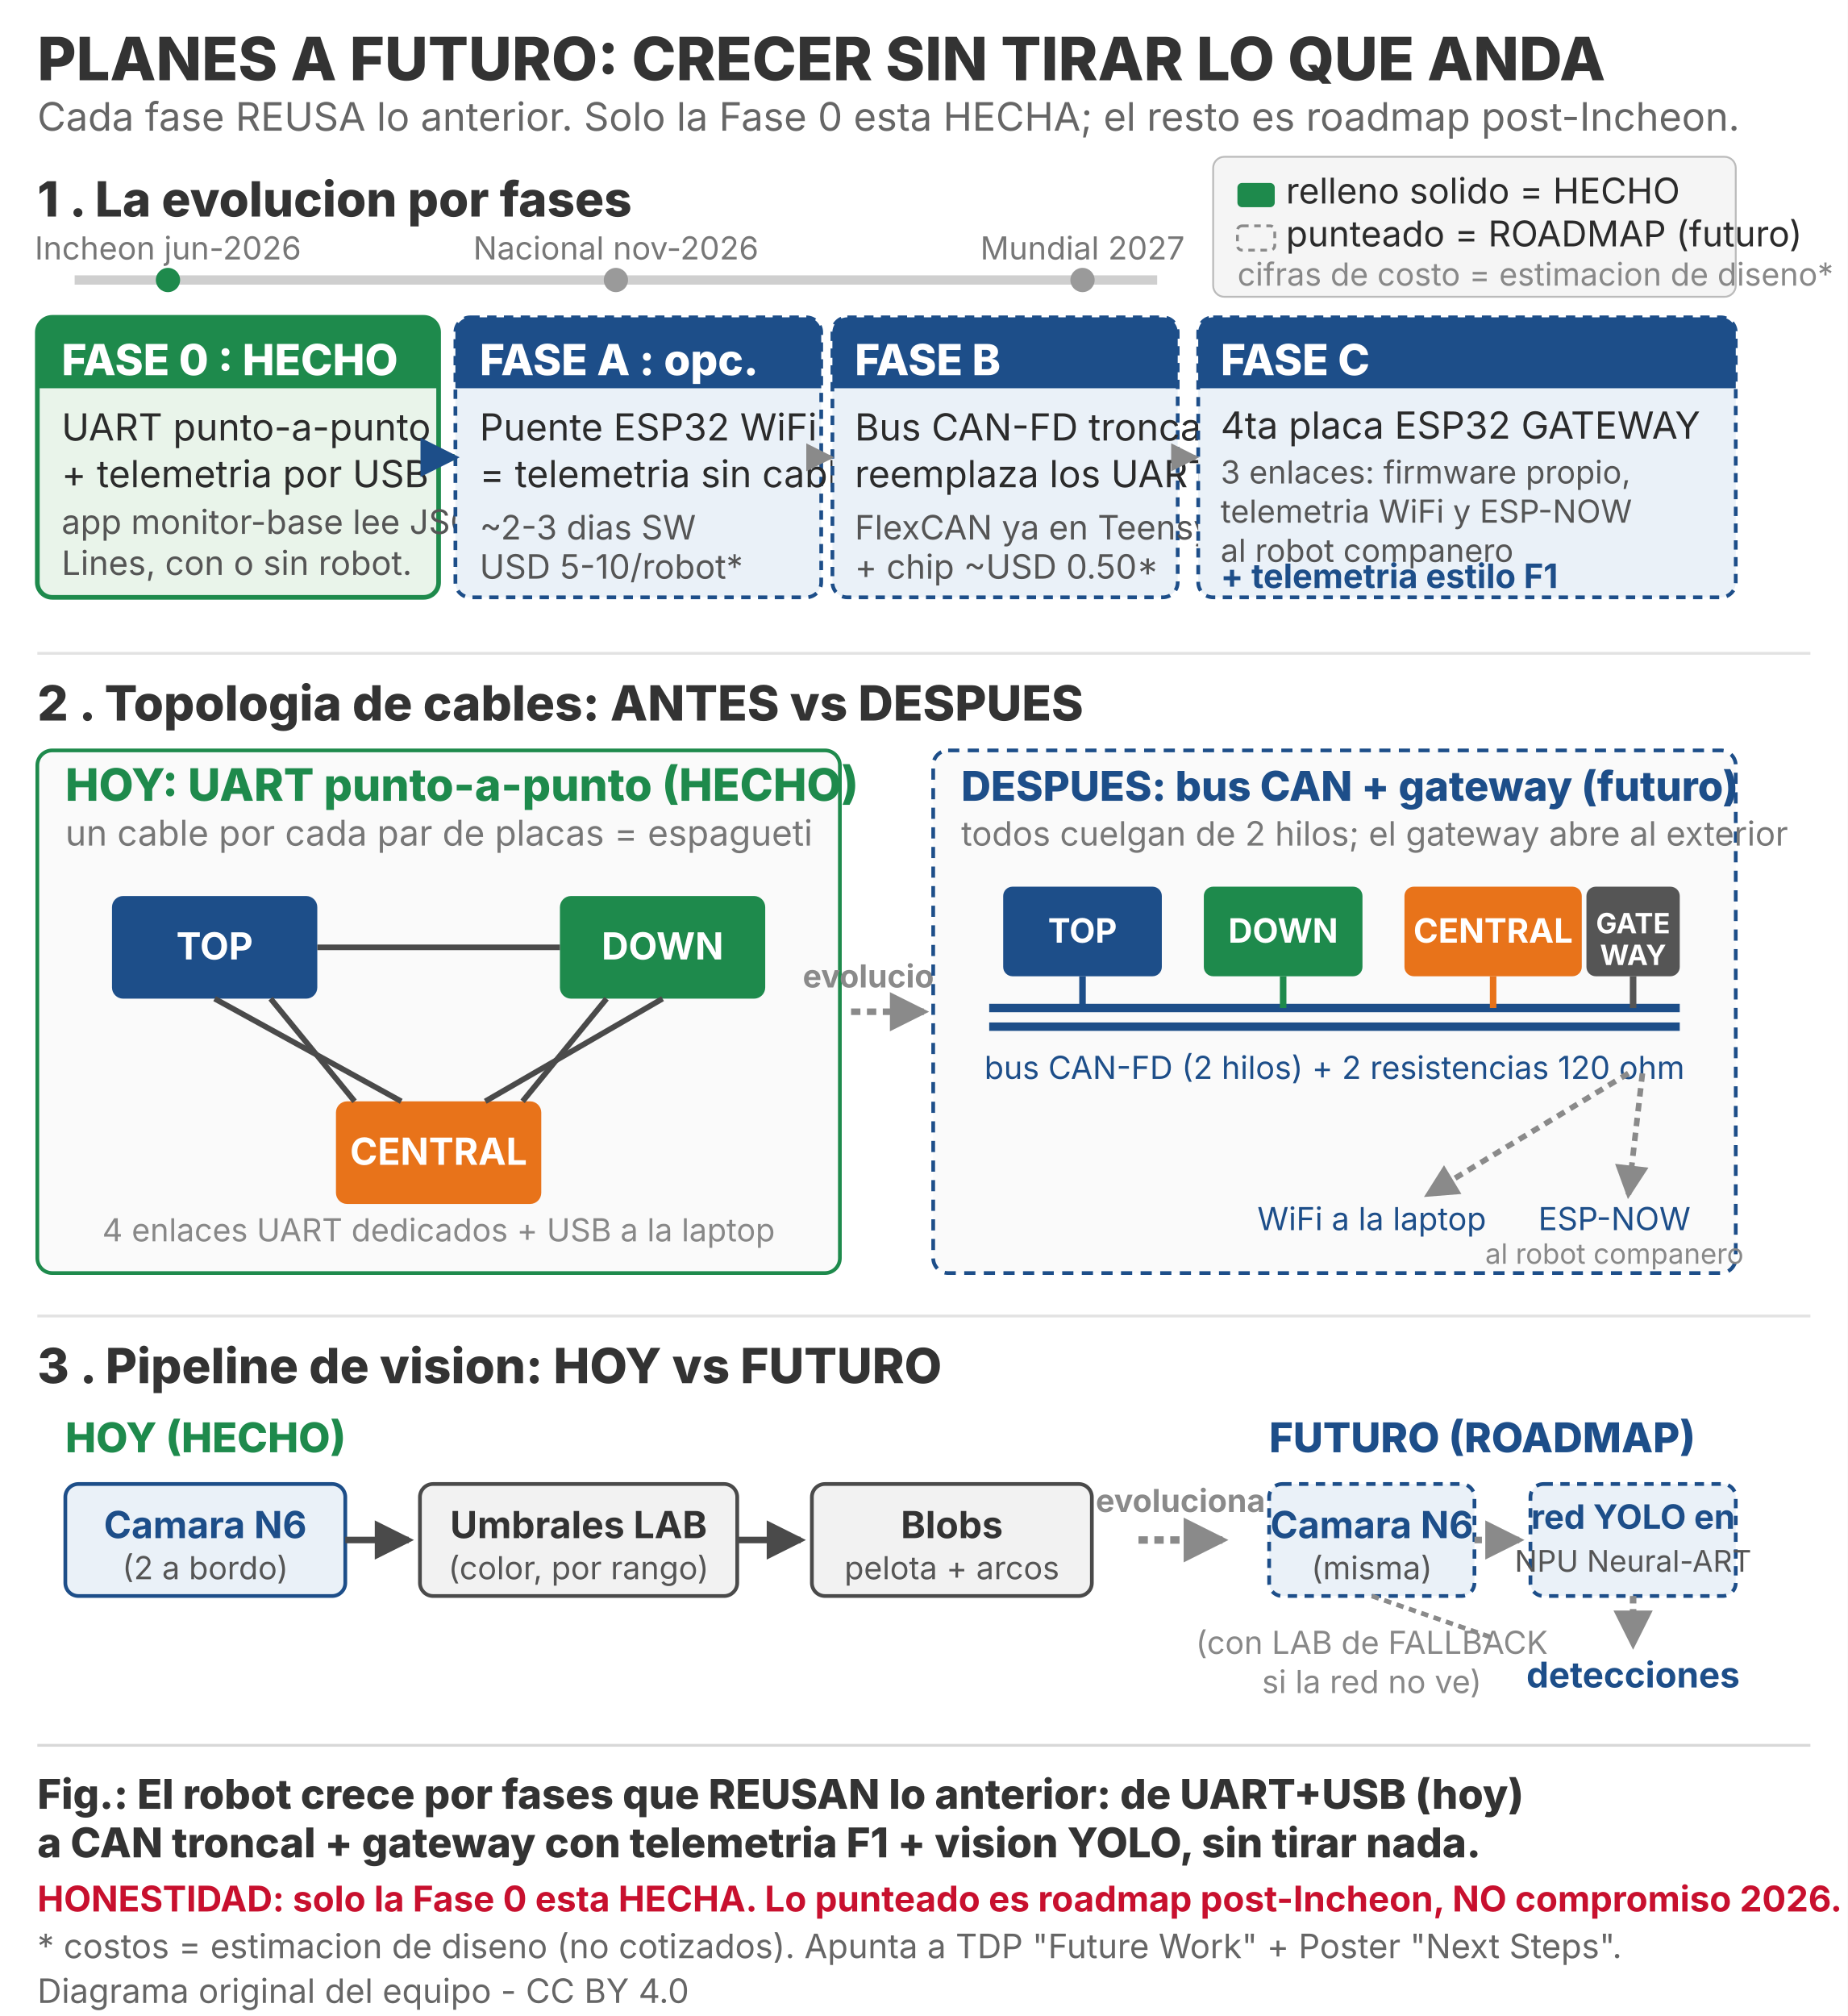
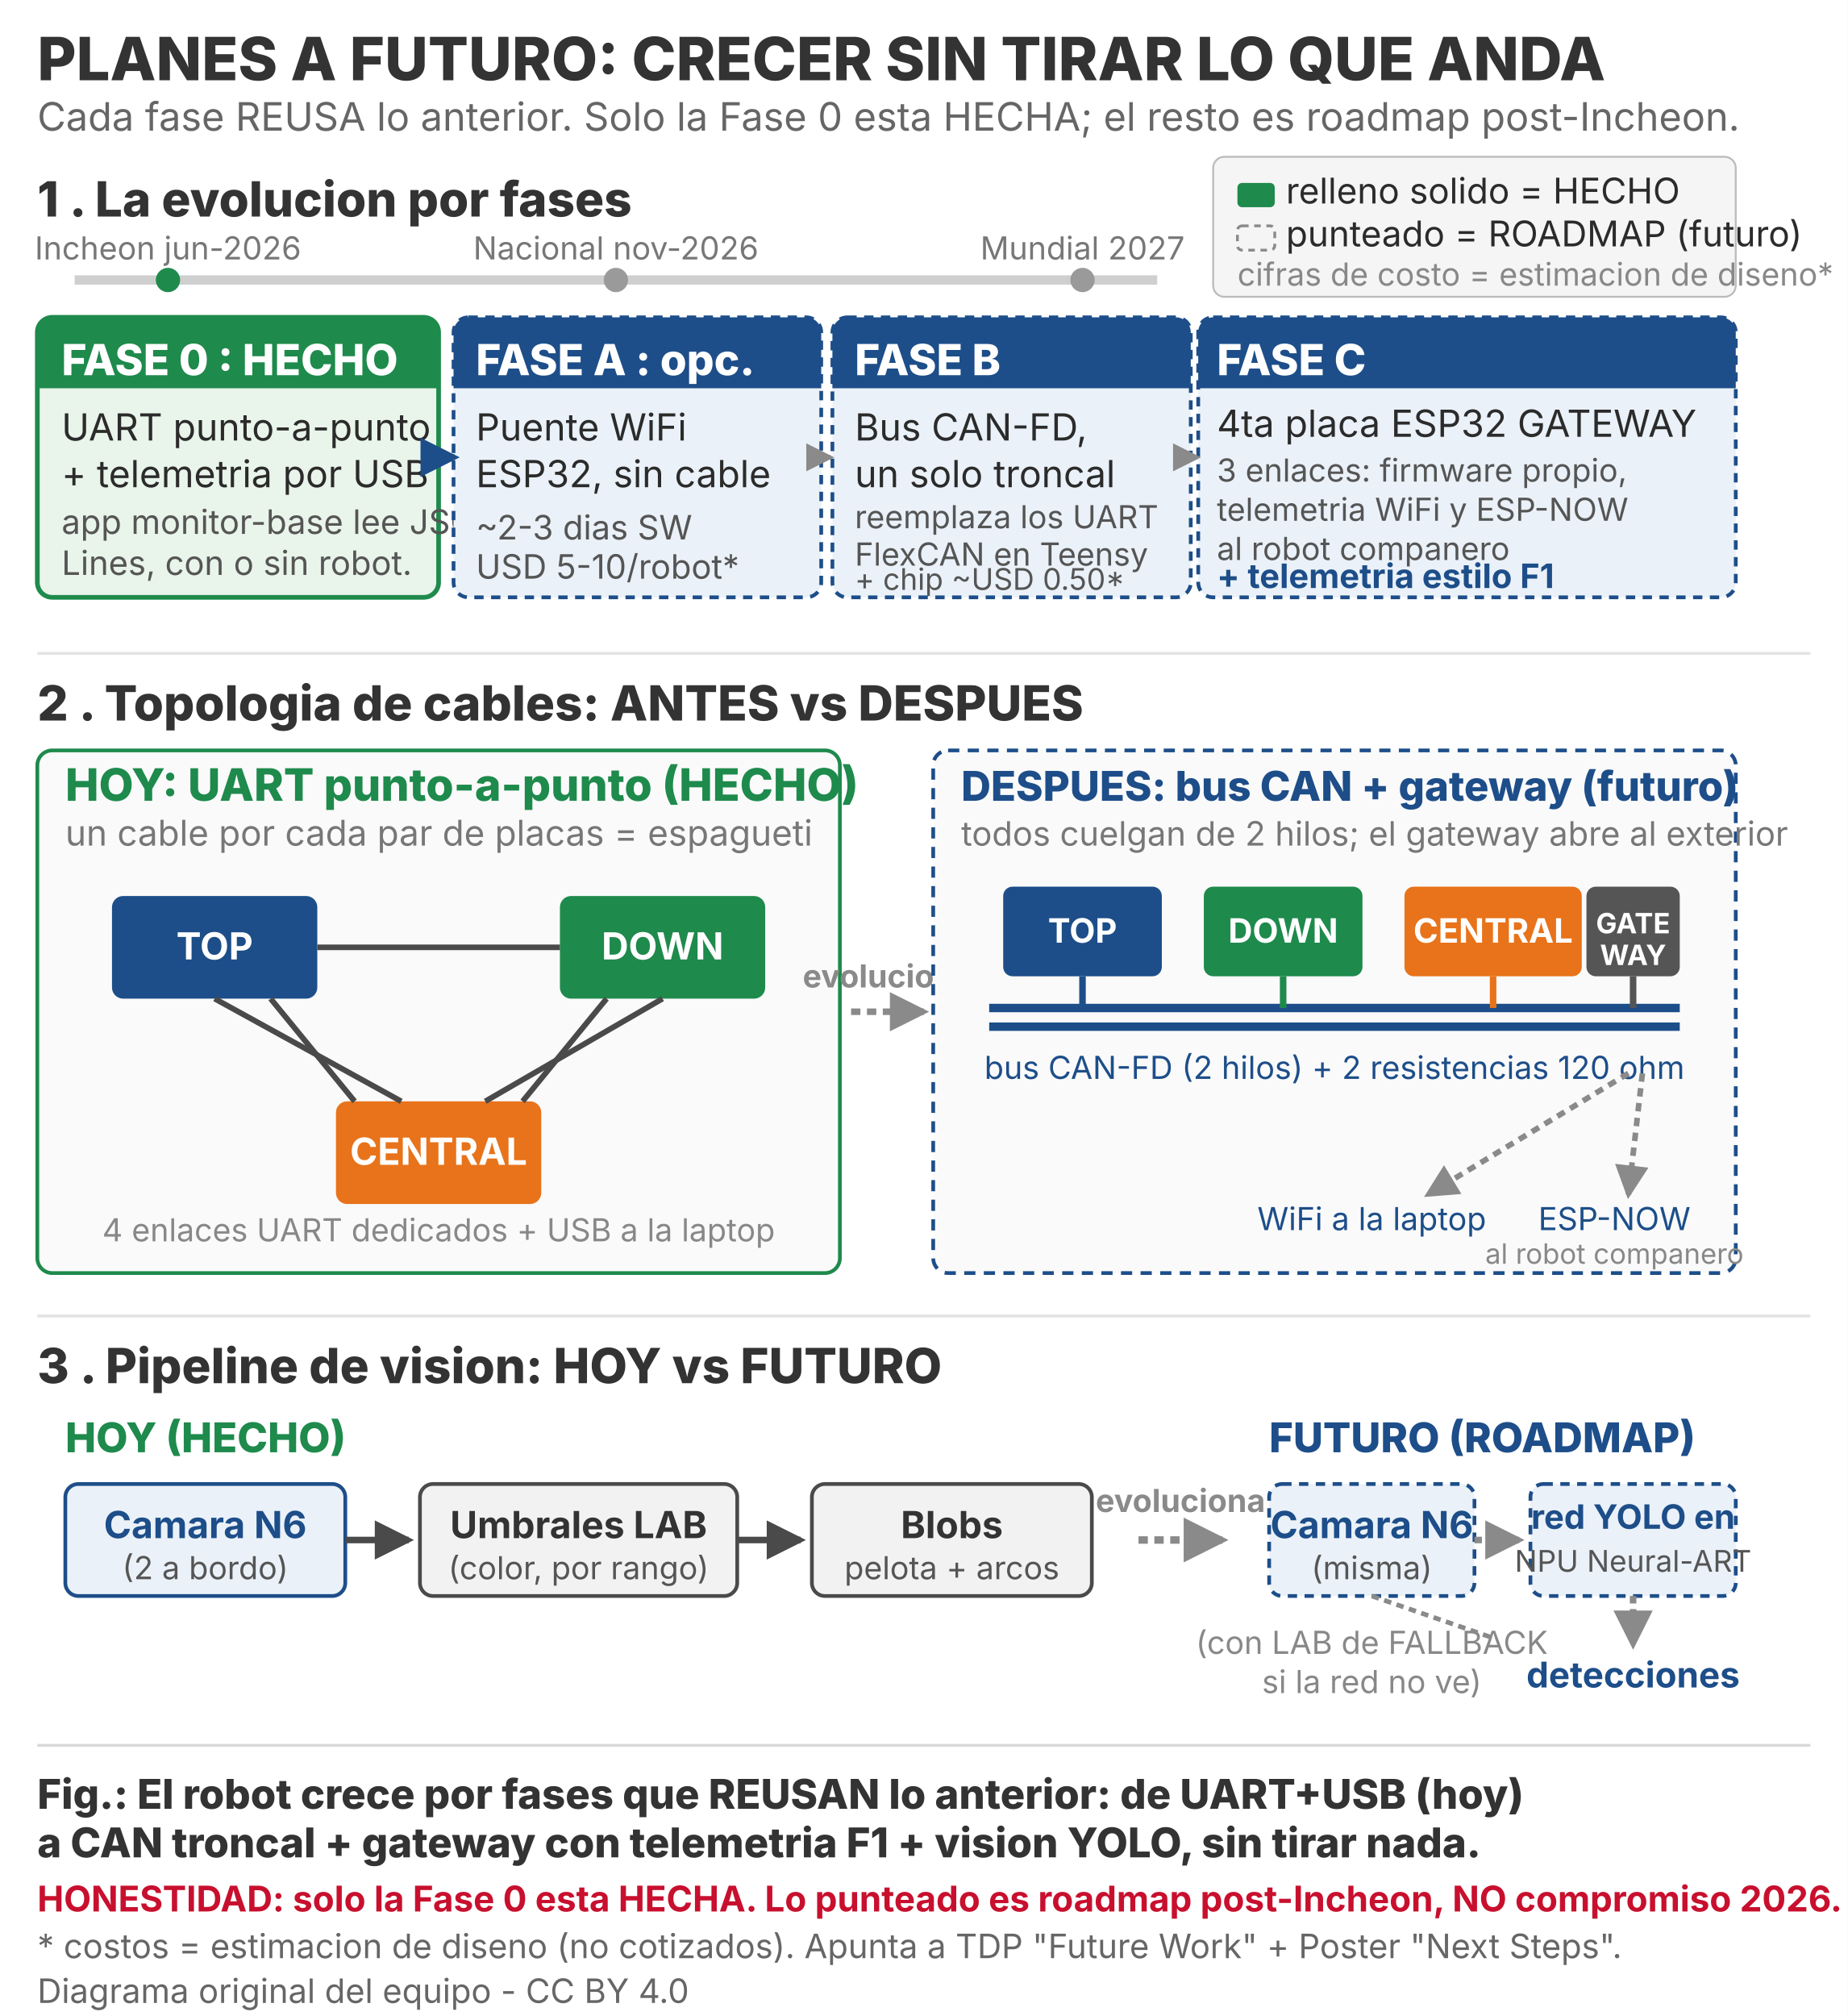
<svg xmlns="http://www.w3.org/2000/svg" width="1980" height="2160" viewBox="0 0 1980 2160" font-family="Inter, Montserrat, Arial, sans-serif">
  <defs>
    <marker id="mGray" markerWidth="7" markerHeight="6" refX="5.2" refY="3" orient="auto" markerUnits="strokeWidth">
      <path d="M0,0 L6,3 L0,6 Z" fill="#4A4A4A" />
    </marker>
    <marker id="mDash" markerWidth="7" markerHeight="6" refX="5.2" refY="3" orient="auto" markerUnits="strokeWidth">
      <path d="M0,0 L6,3 L0,6 Z" fill="#8A8A8A" />
    </marker>
    <marker id="mBlue" markerWidth="7" markerHeight="6" refX="5.2" refY="3" orient="auto" markerUnits="strokeWidth">
      <path d="M0,0 L6,3 L0,6 Z" fill="#1D4E89" />
    </marker>
  </defs>
  <rect x="0" y="0" width="1980" height="2160" fill="#FFFFFF" />
  <text x="40" y="86" font-size="64" font-weight="800" fill="#333333">PLANES A FUTURO: CRECER SIN TIRAR LO QUE ANDA</text>
  <text x="40" y="140" font-size="42" fill="#666666">Cada fase REUSA lo anterior. Solo la Fase 0 esta HECHA; el resto es roadmap post-Incheon.</text>
  <g>
    <rect x="1300" y="168" width="560" height="150" rx="12" fill="#F5F5F5" stroke="#BBBBBB" stroke-width="2" />
    <rect x="1326" y="196" width="40" height="26" rx="5" fill="#1E8A4C" />
    <text x="1378" y="218" font-size="38" fill="#2B2B2B">relleno solido = HECHO</text>
    <rect x="1326" y="242" width="40" height="26" rx="5" fill="none" stroke="#8A8A8A" stroke-width="3" stroke-dasharray="7 6" />
    <text x="1378" y="264" font-size="38" fill="#2B2B2B">punteado = ROADMAP (futuro)</text>
    <text x="1326" y="306" font-size="34" fill="#888888">cifras de costo = estimacion de diseno*</text>
  </g>
  <text x="40" y="232" font-size="52" font-weight="800" fill="#333333">1 . La evolucion por fases</text>
  <line x1="80" y1="300" x2="1240" y2="300" stroke="#CFCFCF" stroke-width="10" />
  <g font-size="34" fill="#777777" text-anchor="middle">
    <circle cx="180" cy="300" r="13" fill="#1E8A4C" />
    <text x="180" y="278">Incheon jun-2026</text>
    <circle cx="660" cy="300" r="13" fill="#9A9A9A" />
    <text x="660" y="278">Nacional nov-2026</text>
    <circle cx="1160" cy="300" r="13" fill="#9A9A9A" />
    <text x="1160" y="278">Mundial 2027</text>
  </g>
  <g>
    <rect x="40" y="340" width="430" height="300" rx="16" fill="#E9F4EA" stroke="#1E8A4C" stroke-width="5" />
    <path d="M40,356 a16,16 0 0 1 16,-16 h398 a16,16 0 0 1 16,16 v60 h-430 Z" fill="#1E8A4C" />
    <text x="66" y="402" font-size="46" font-weight="800" fill="#FFFFFF">FASE 0 : HECHO</text>
    <text x="66" y="472" font-size="40" fill="#2B2B2B">UART punto-a-punto</text>
    <text x="66" y="522" font-size="40" fill="#2B2B2B">+ telemetria por USB</text>
    <text x="66" y="572" font-size="36" fill="#555555">app monitor-base lee JSON</text>
    <text x="66" y="616" font-size="36" fill="#555555">Lines, con o sin robot.</text>
  </g>
  <g>
-     <rect x="488" y="340" width="392" height="300" rx="16" fill="#EAF1F8" stroke="#1D4E89" stroke-width="4" stroke-dasharray="10 8" />
-     <path d="M488,356 a16,16 0 0 1 16,-16 h360 a16,16 0 0 1 16,16 v60 h-392 Z" fill="#1D4E89" />
-     <text x="514" y="402" font-size="46" font-weight="800" fill="#FFFFFF">FASE A : opc.</text>
-     <text x="514" y="472" font-size="40" fill="#2B2B2B">Puente ESP32 WiFi</text>
-     <text x="514" y="522" font-size="40" fill="#2B2B2B">= telemetria sin cable</text>
-     <text x="514" y="578" font-size="36" fill="#555555">~2-3 dias SW</text>
-     <text x="514" y="620" font-size="36" fill="#555555">USD 5-10/robot*</text>
+     <rect x="486" y="340" width="394" height="300" rx="16" fill="#EAF1F8" stroke="#1D4E89" stroke-width="4" stroke-dasharray="10 8" />
+     <path d="M486,356 a16,16 0 0 1 16,-16 h362 a16,16 0 0 1 16,16 v60 h-394 Z" fill="#1D4E89" />
+     <text x="510" y="402" font-size="46" font-weight="800" fill="#FFFFFF">FASE A : opc.</text>
+     <text x="510" y="472" font-size="40" fill="#2B2B2B">Puente WiFi</text>
+     <text x="510" y="522" font-size="40" fill="#2B2B2B">ESP32, sin cable</text>
+     <text x="510" y="578" font-size="36" fill="#555555">~2-3 dias SW</text>
+     <text x="510" y="620" font-size="36" fill="#555555">USD 5-10/robot*</text>
  </g>
  <g>
-     <rect x="892" y="340" width="370" height="300" rx="16" fill="#EAF1F8" stroke="#1D4E89" stroke-width="4" stroke-dasharray="10 8" />
-     <path d="M892,356 a16,16 0 0 1 16,-16 h338 a16,16 0 0 1 16,16 v60 h-370 Z" fill="#1D4E89" />
+     <rect x="892" y="340" width="384" height="300" rx="16" fill="#EAF1F8" stroke="#1D4E89" stroke-width="4" stroke-dasharray="10 8" />
+     <path d="M892,356 a16,16 0 0 1 16,-16 h352 a16,16 0 0 1 16,16 v60 h-384 Z" fill="#1D4E89" />
    <text x="916" y="402" font-size="46" font-weight="800" fill="#FFFFFF">FASE B</text>
-     <text x="916" y="472" font-size="40" fill="#2B2B2B">Bus CAN-FD troncal</text>
-     <text x="916" y="522" font-size="40" fill="#2B2B2B">reemplaza los UART</text>
-     <text x="916" y="578" font-size="36" fill="#555555">FlexCAN ya en Teensy</text>
-     <text x="916" y="620" font-size="36" fill="#555555">+ chip ~USD 0.50*</text>
+     <text x="916" y="472" font-size="40" fill="#2B2B2B">Bus CAN-FD,</text>
+     <text x="916" y="522" font-size="40" fill="#2B2B2B">un solo troncal</text>
+     <text x="916" y="566" font-size="34" fill="#555555">reemplaza los UART</text>
+     <text x="916" y="606" font-size="34" fill="#555555">FlexCAN en Teensy</text>
+     <text x="916" y="632" font-size="32" fill="#555555">+ chip ~USD 0.50*</text>
  </g>
  <g>
    <rect x="1284" y="340" width="576" height="300" rx="16" fill="#EAF1F8" stroke="#1D4E89" stroke-width="4" stroke-dasharray="10 8" />
    <path d="M1284,356 a16,16 0 0 1 16,-16 h544 a16,16 0 0 1 16,16 v60 h-576 Z" fill="#1D4E89" />
-     <text x="1308" y="402" font-size="46" font-weight="800" fill="#FFFFFF">FASE C</text>
-     <text x="1308" y="470" font-size="40" fill="#2B2B2B">4ta placa ESP32 GATEWAY</text>
-     <text x="1308" y="518" font-size="34" fill="#555555">3 enlaces: firmware propio,</text>
-     <text x="1308" y="560" font-size="34" fill="#555555">telemetria WiFi y ESP-NOW</text>
-     <text x="1308" y="602" font-size="34" fill="#555555">al robot companero</text>
-     <text x="1308" y="630" font-size="36" font-weight="700" fill="#1D4E89">+ telemetria estilo F1</text>
+     <text x="1304" y="402" font-size="46" font-weight="800" fill="#FFFFFF">FASE C</text>
+     <text x="1304" y="468" font-size="40" fill="#2B2B2B">4ta placa ESP32 GATEWAY</text>
+     <text x="1304" y="516" font-size="34" fill="#555555">3 enlaces: firmware propio,</text>
+     <text x="1304" y="558" font-size="34" fill="#555555">telemetria WiFi y ESP-NOW</text>
+     <text x="1304" y="600" font-size="34" fill="#555555">al robot companero</text>
+     <text x="1304" y="630" font-size="36" font-weight="700" fill="#1D4E89">+ telemetria estilo F1</text>
  </g>
  <line x1="471" y1="490" x2="487" y2="490" stroke="#1E8A4C" stroke-width="7" marker-end="url(#mBlue)" />
  <line x1="881" y1="490" x2="890" y2="490" stroke="#8A8A8A" stroke-width="5" marker-end="url(#mDash)" />
-   <line x1="1264" y1="490" x2="1281" y2="490" stroke="#8A8A8A" stroke-width="5" stroke-dasharray="6 5" marker-end="url(#mDash)" />
+   <line x1="1277" y1="490" x2="1283" y2="490" stroke="#8A8A8A" stroke-width="5" marker-end="url(#mDash)" />
  <line x1="40" y1="700" x2="1940" y2="700" stroke="#E2E2E2" stroke-width="3" />
  <text x="40" y="772" font-size="52" font-weight="800" fill="#333333">2 . Topologia de cables: ANTES vs DESPUES</text>
  <g>
    <rect x="40" y="804" width="860" height="560" rx="16" fill="#FAFAFA" stroke="#1E8A4C" stroke-width="4" />
    <text x="70" y="858" font-size="48" font-weight="800" fill="#1E8A4C">HOY: UART punto-a-punto (HECHO)</text>
    <text x="70" y="906" font-size="38" fill="#777777">un cable por cada par de placas = espagueti</text>
    <g font-size="40" font-weight="700" fill="#FFFFFF" text-anchor="middle">
      <rect x="120" y="960" width="220" height="110" rx="12" fill="#1D4E89" />
      <text x="230" y="1028">TOP</text>
      <rect x="600" y="960" width="220" height="110" rx="12" fill="#1E8A4C" />
      <text x="710" y="1028">DOWN</text>
      <rect x="360" y="1180" width="220" height="110" rx="12" fill="#E8731A" />
      <text x="470" y="1248">CENTRAL</text>
    </g>
    <line x1="340" y1="1015" x2="600" y2="1015" stroke="#4A4A4A" stroke-width="6" />
    <line x1="230" y1="1070" x2="430" y2="1180" stroke="#4A4A4A" stroke-width="6" />
    <line x1="710" y1="1070" x2="520" y2="1180" stroke="#4A4A4A" stroke-width="6" />
    <line x1="290" y1="1070" x2="380" y2="1180" stroke="#4A4A4A" stroke-width="6" />
    <line x1="650" y1="1070" x2="560" y2="1180" stroke="#4A4A4A" stroke-width="6" />
    <text x="470" y="1330" font-size="34" fill="#888888" text-anchor="middle">4 enlaces UART dedicados + USB a la laptop</text>
  </g>
  <line x1="912" y1="1084" x2="990" y2="1084" stroke="#8A8A8A" stroke-width="7" stroke-dasharray="10 7" marker-end="url(#mDash)" />
  <text x="951" y="1058" font-size="34" font-weight="700" fill="#8A8A8A" text-anchor="middle">evoluciona</text>
  <g>
    <rect x="1000" y="804" width="860" height="560" rx="16" fill="#FAFAFA" stroke="#1D4E89" stroke-width="4" stroke-dasharray="12 9" />
    <text x="1030" y="858" font-size="44" font-weight="800" fill="#1D4E89">DESPUES: bus CAN + gateway (futuro)</text>
    <text x="1030" y="906" font-size="36" fill="#777777">todos cuelgan de 2 hilos; el gateway abre al exterior</text>
    <line x1="1060" y1="1080" x2="1800" y2="1080" stroke="#1D4E89" stroke-width="9" />
    <line x1="1060" y1="1100" x2="1800" y2="1100" stroke="#1D4E89" stroke-width="9" />
    <text x="1430" y="1156" font-size="34" fill="#1D4E89" text-anchor="middle">bus CAN-FD (2 hilos) + 2 resistencias 120 ohm</text>
    <g font-size="36" font-weight="700" fill="#FFFFFF" text-anchor="middle">
      <rect x="1075" y="950" width="170" height="96" rx="10" fill="#1D4E89" />
      <text x="1160" y="1010">TOP</text>
      <rect x="1290" y="950" width="170" height="96" rx="10" fill="#1E8A4C" />
      <text x="1375" y="1010">DOWN</text>
      <rect x="1505" y="950" width="190" height="96" rx="10" fill="#E8731A" />
      <text x="1600" y="1010">CENTRAL</text>
      <rect x="1700" y="950" width="100" height="96" rx="10" fill="#555555" />
      <text x="1750" y="1000" font-size="30">GATE</text>
      <text x="1750" y="1034" font-size="30">WAY</text>
    </g>
    <line x1="1160" y1="1046" x2="1160" y2="1080" stroke="#1D4E89" stroke-width="7" />
    <line x1="1375" y1="1046" x2="1375" y2="1080" stroke="#1E8A4C" stroke-width="7" />
    <line x1="1600" y1="1046" x2="1600" y2="1080" stroke="#E8731A" stroke-width="7" />
    <line x1="1750" y1="1046" x2="1750" y2="1080" stroke="#555555" stroke-width="7" />
    <line x1="1745" y1="1150" x2="1530" y2="1280" stroke="#8A8A8A" stroke-width="6" stroke-dasharray="9 7" marker-end="url(#mDash)" />
    <text x="1470" y="1318" font-size="34" fill="#1D4E89" text-anchor="middle">WiFi a la laptop</text>
    <line x1="1760" y1="1150" x2="1745" y2="1280" stroke="#8A8A8A" stroke-width="6" stroke-dasharray="9 7" marker-end="url(#mDash)" />
    <text x="1730" y="1318" font-size="34" fill="#1D4E89" text-anchor="middle">ESP-NOW</text>
    <text x="1730" y="1354" font-size="30" fill="#888888" text-anchor="middle">al robot companero</text>
  </g>
  <line x1="40" y1="1410" x2="1940" y2="1410" stroke="#E2E2E2" stroke-width="3" />
  <text x="40" y="1482" font-size="52" font-weight="800" fill="#333333">3 . Pipeline de vision: HOY vs FUTURO</text>
  <text x="70" y="1556" font-size="44" font-weight="800" fill="#1E8A4C">HOY (HECHO)</text>
  <g font-size="40" fill="#2B2B2B">
    <rect x="70" y="1590" width="300" height="120" rx="14" fill="#EAF1F8" stroke="#1D4E89" stroke-width="4" />
    <text x="220" y="1648" font-size="40" font-weight="700" fill="#1D4E89" text-anchor="middle">Camara N6</text>
    <text x="220" y="1692" font-size="34" fill="#555555" text-anchor="middle">(2 a bordo)</text>
    <line x1="370" y1="1650" x2="438" y2="1650" stroke="#4A4A4A" stroke-width="7" marker-end="url(#mGray)" />
    <rect x="450" y="1590" width="340" height="120" rx="14" fill="#F2F2F2" stroke="#4A4A4A" stroke-width="4" />
    <text x="620" y="1648" font-size="40" font-weight="700" fill="#333333" text-anchor="middle">Umbrales LAB</text>
    <text x="620" y="1692" font-size="34" fill="#555555" text-anchor="middle">(color, por rango)</text>
    <line x1="790" y1="1650" x2="858" y2="1650" stroke="#4A4A4A" stroke-width="7" marker-end="url(#mGray)" />
    <rect x="870" y="1590" width="300" height="120" rx="14" fill="#F2F2F2" stroke="#4A4A4A" stroke-width="4" />
    <text x="1020" y="1648" font-size="40" font-weight="700" fill="#333333" text-anchor="middle">Blobs</text>
    <text x="1020" y="1692" font-size="34" fill="#555555" text-anchor="middle">pelota + arcos</text>
  </g>
  <line x1="1220" y1="1650" x2="1310" y2="1650" stroke="#8A8A8A" stroke-width="8" stroke-dasharray="10 7" marker-end="url(#mDash)" />
  <text x="1265" y="1620" font-size="34" font-weight="700" fill="#8A8A8A" text-anchor="middle">evoluciona</text>
  <text x="1360" y="1556" font-size="44" font-weight="800" fill="#1D4E89">FUTURO (ROADMAP)</text>
  <g font-size="40" fill="#2B2B2B">
    <rect x="1360" y="1590" width="220" height="120" rx="14" fill="#EAF1F8" stroke="#1D4E89" stroke-width="4" stroke-dasharray="10 8" />
    <text x="1470" y="1648" font-size="40" font-weight="700" fill="#1D4E89" text-anchor="middle">Camara N6</text>
    <text x="1470" y="1692" font-size="34" fill="#555555" text-anchor="middle">(misma)</text>
    <line x1="1580" y1="1650" x2="1628" y2="1650" stroke="#8A8A8A" stroke-width="7" stroke-dasharray="8 6" marker-end="url(#mDash)" />
    <rect x="1640" y="1590" width="220" height="120" rx="14" fill="#EAF1F8" stroke="#1D4E89" stroke-width="4" stroke-dasharray="10 8" />
    <text x="1750" y="1638" font-size="36" font-weight="700" fill="#1D4E89" text-anchor="middle">red YOLO en</text>
    <text x="1750" y="1684" font-size="32" fill="#555555" text-anchor="middle">NPU Neural-ART</text>
  </g>
  <line x1="1750" y1="1710" x2="1750" y2="1762" stroke="#8A8A8A" stroke-width="7" stroke-dasharray="8 6" marker-end="url(#mDash)" />
  <text x="1750" y="1808" font-size="38" font-weight="700" fill="#1D4E89" text-anchor="middle">detecciones</text>
  <text x="1470" y="1772" font-size="34" fill="#888888" text-anchor="middle">(con LAB de FALLBACK</text>
  <text x="1470" y="1814" font-size="34" fill="#888888" text-anchor="middle">si la red no ve)</text>
  <line x1="1470" y1="1710" x2="1600" y2="1755" stroke="#8A8A8A" stroke-width="5" stroke-dasharray="8 6" />
  <line x1="40" y1="1870" x2="1940" y2="1870" stroke="#D8D8D8" stroke-width="3" />
  <text x="40" y="1938" font-size="44" font-weight="800" fill="#333333">Fig.: El robot crece por fases que REUSAN lo anterior: de UART+USB (hoy)</text>
  <text x="40" y="1990" font-size="44" font-weight="800" fill="#333333">a CAN troncal + gateway con telemetria F1 + vision YOLO, sin tirar nada.</text>
  <text x="40" y="2048" font-size="38" fill="#C8102E" font-weight="700">HONESTIDAD: solo la Fase 0 esta HECHA. Lo punteado es roadmap post-Incheon, NO compromiso 2026.</text>
  <text x="40" y="2098" font-size="36" fill="#666666">* costos = estimacion de diseno (no cotizados). Apunta a TDP "Future Work" + Poster "Next Steps".</text>
  <text x="40" y="2146" font-size="36" fill="#666666">Diagrama original del equipo - CC BY 4.0</text>
</svg>
